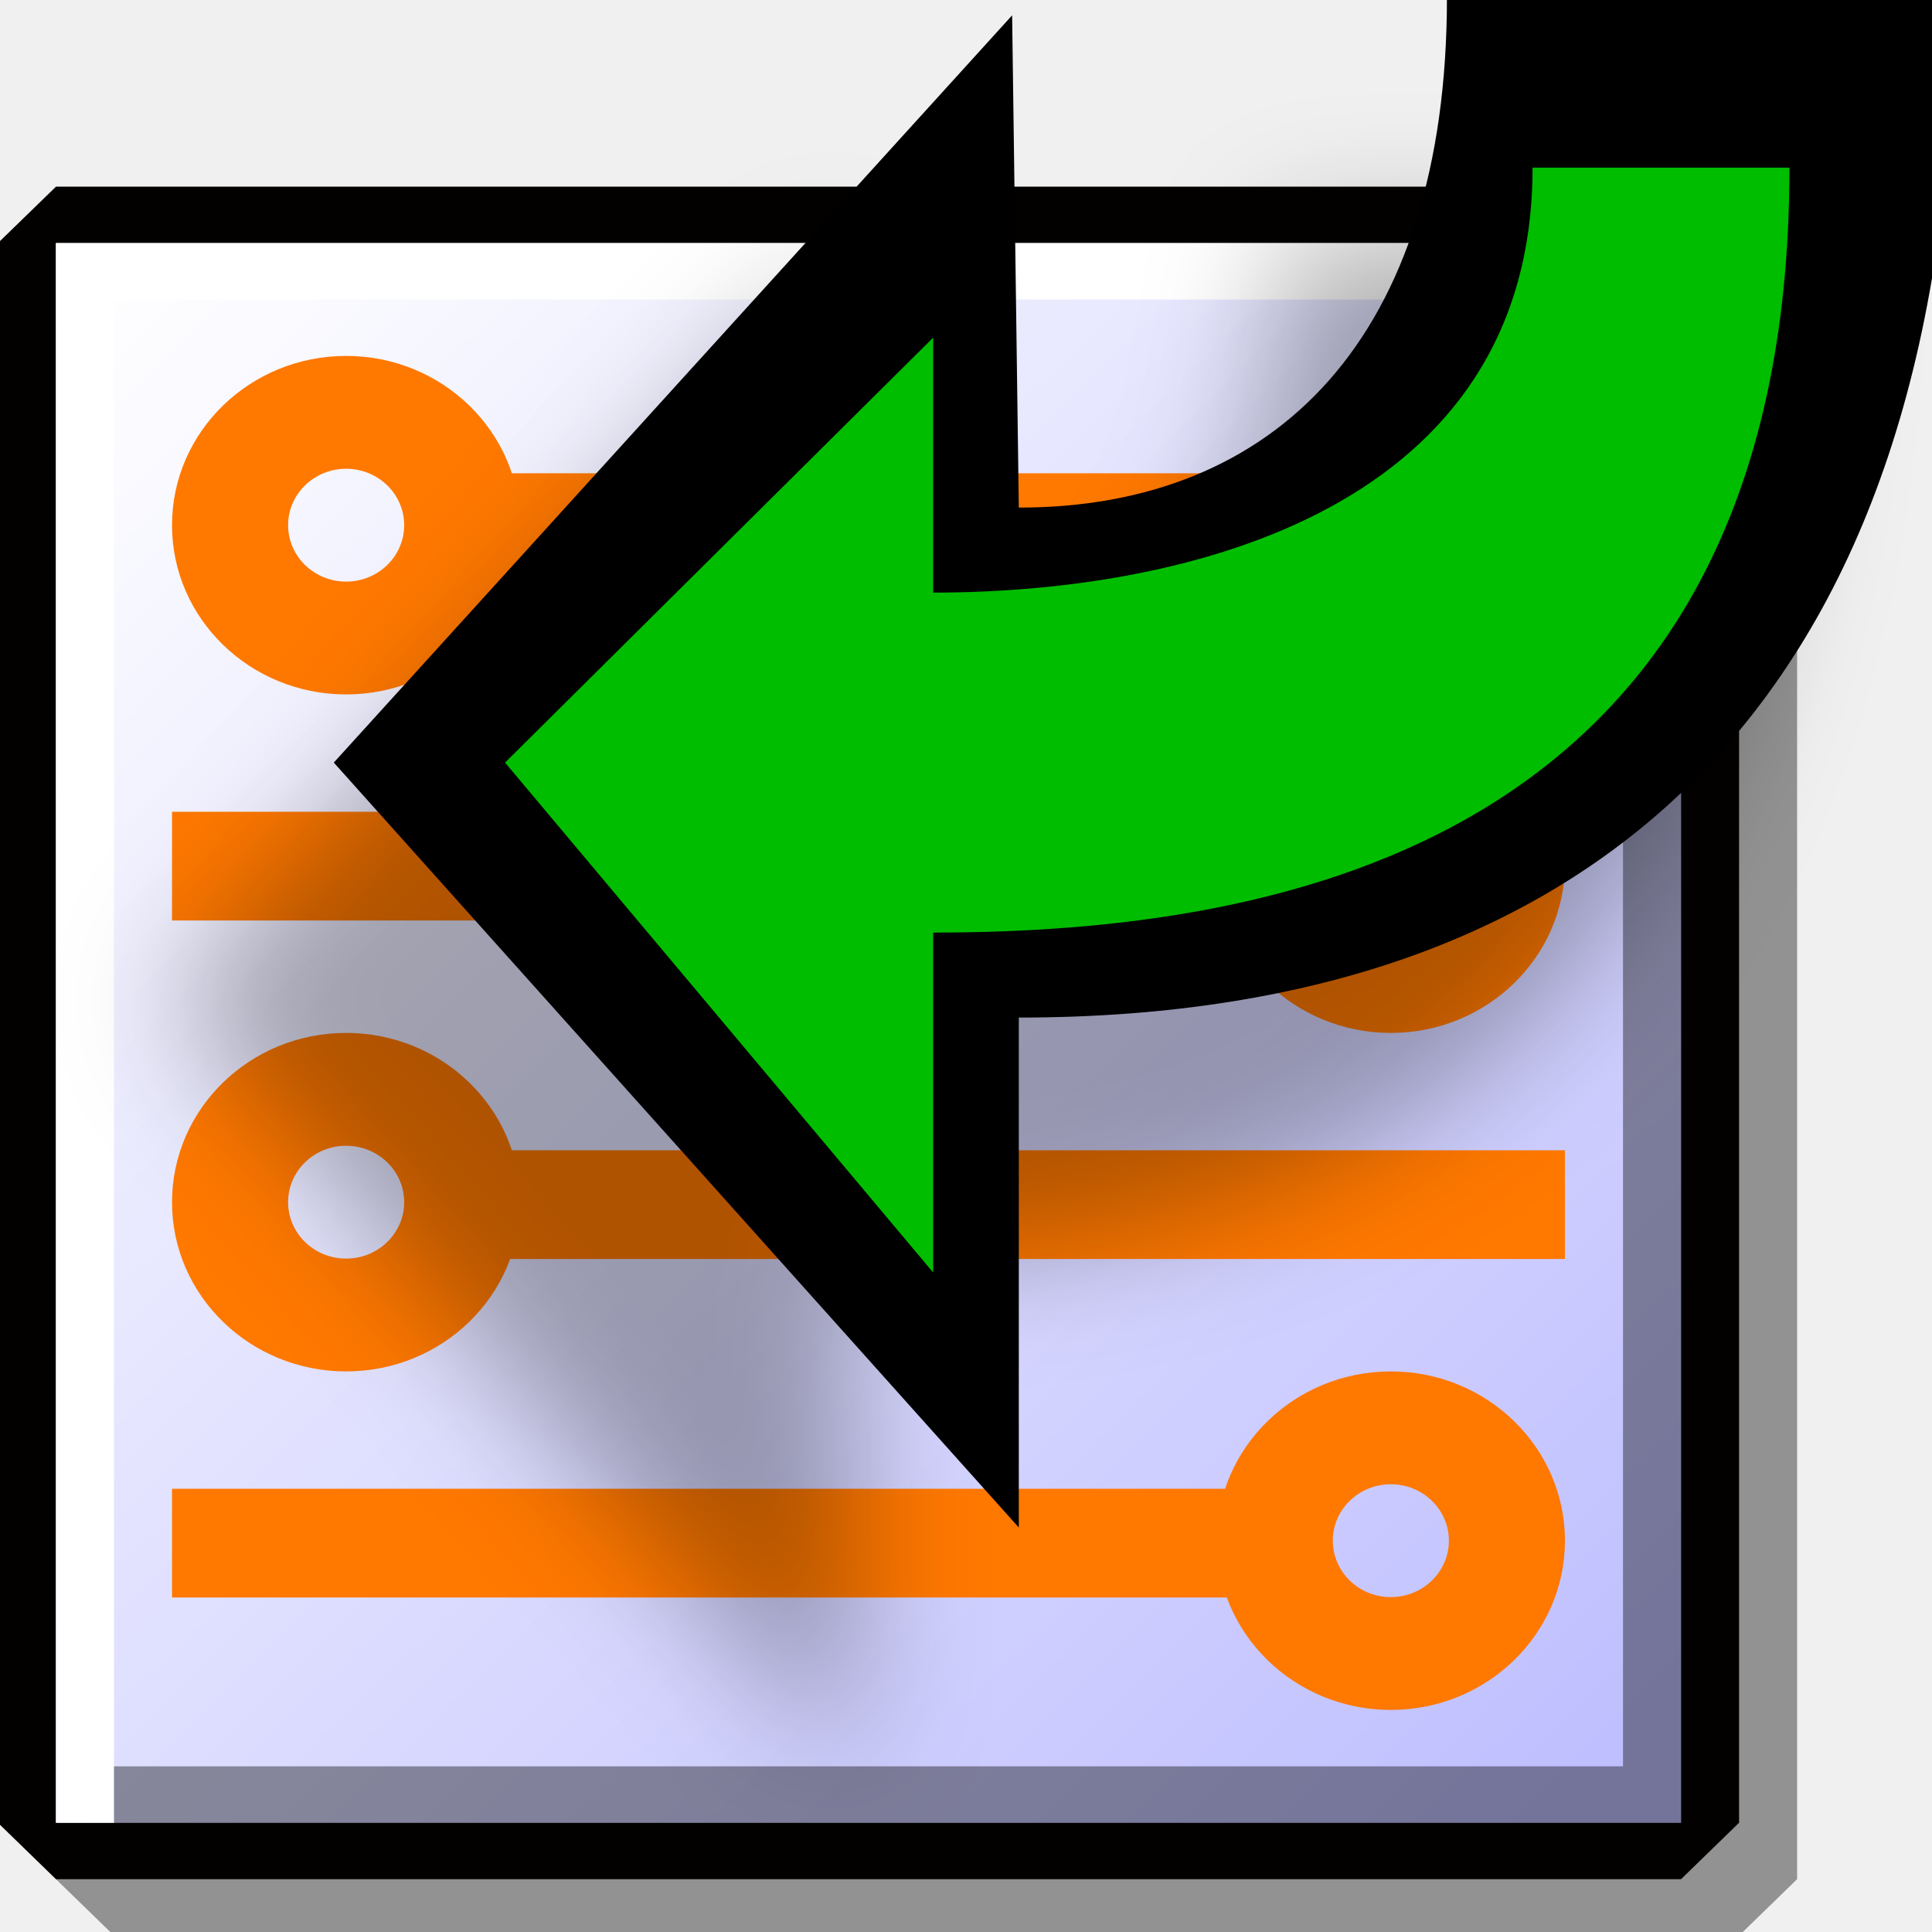
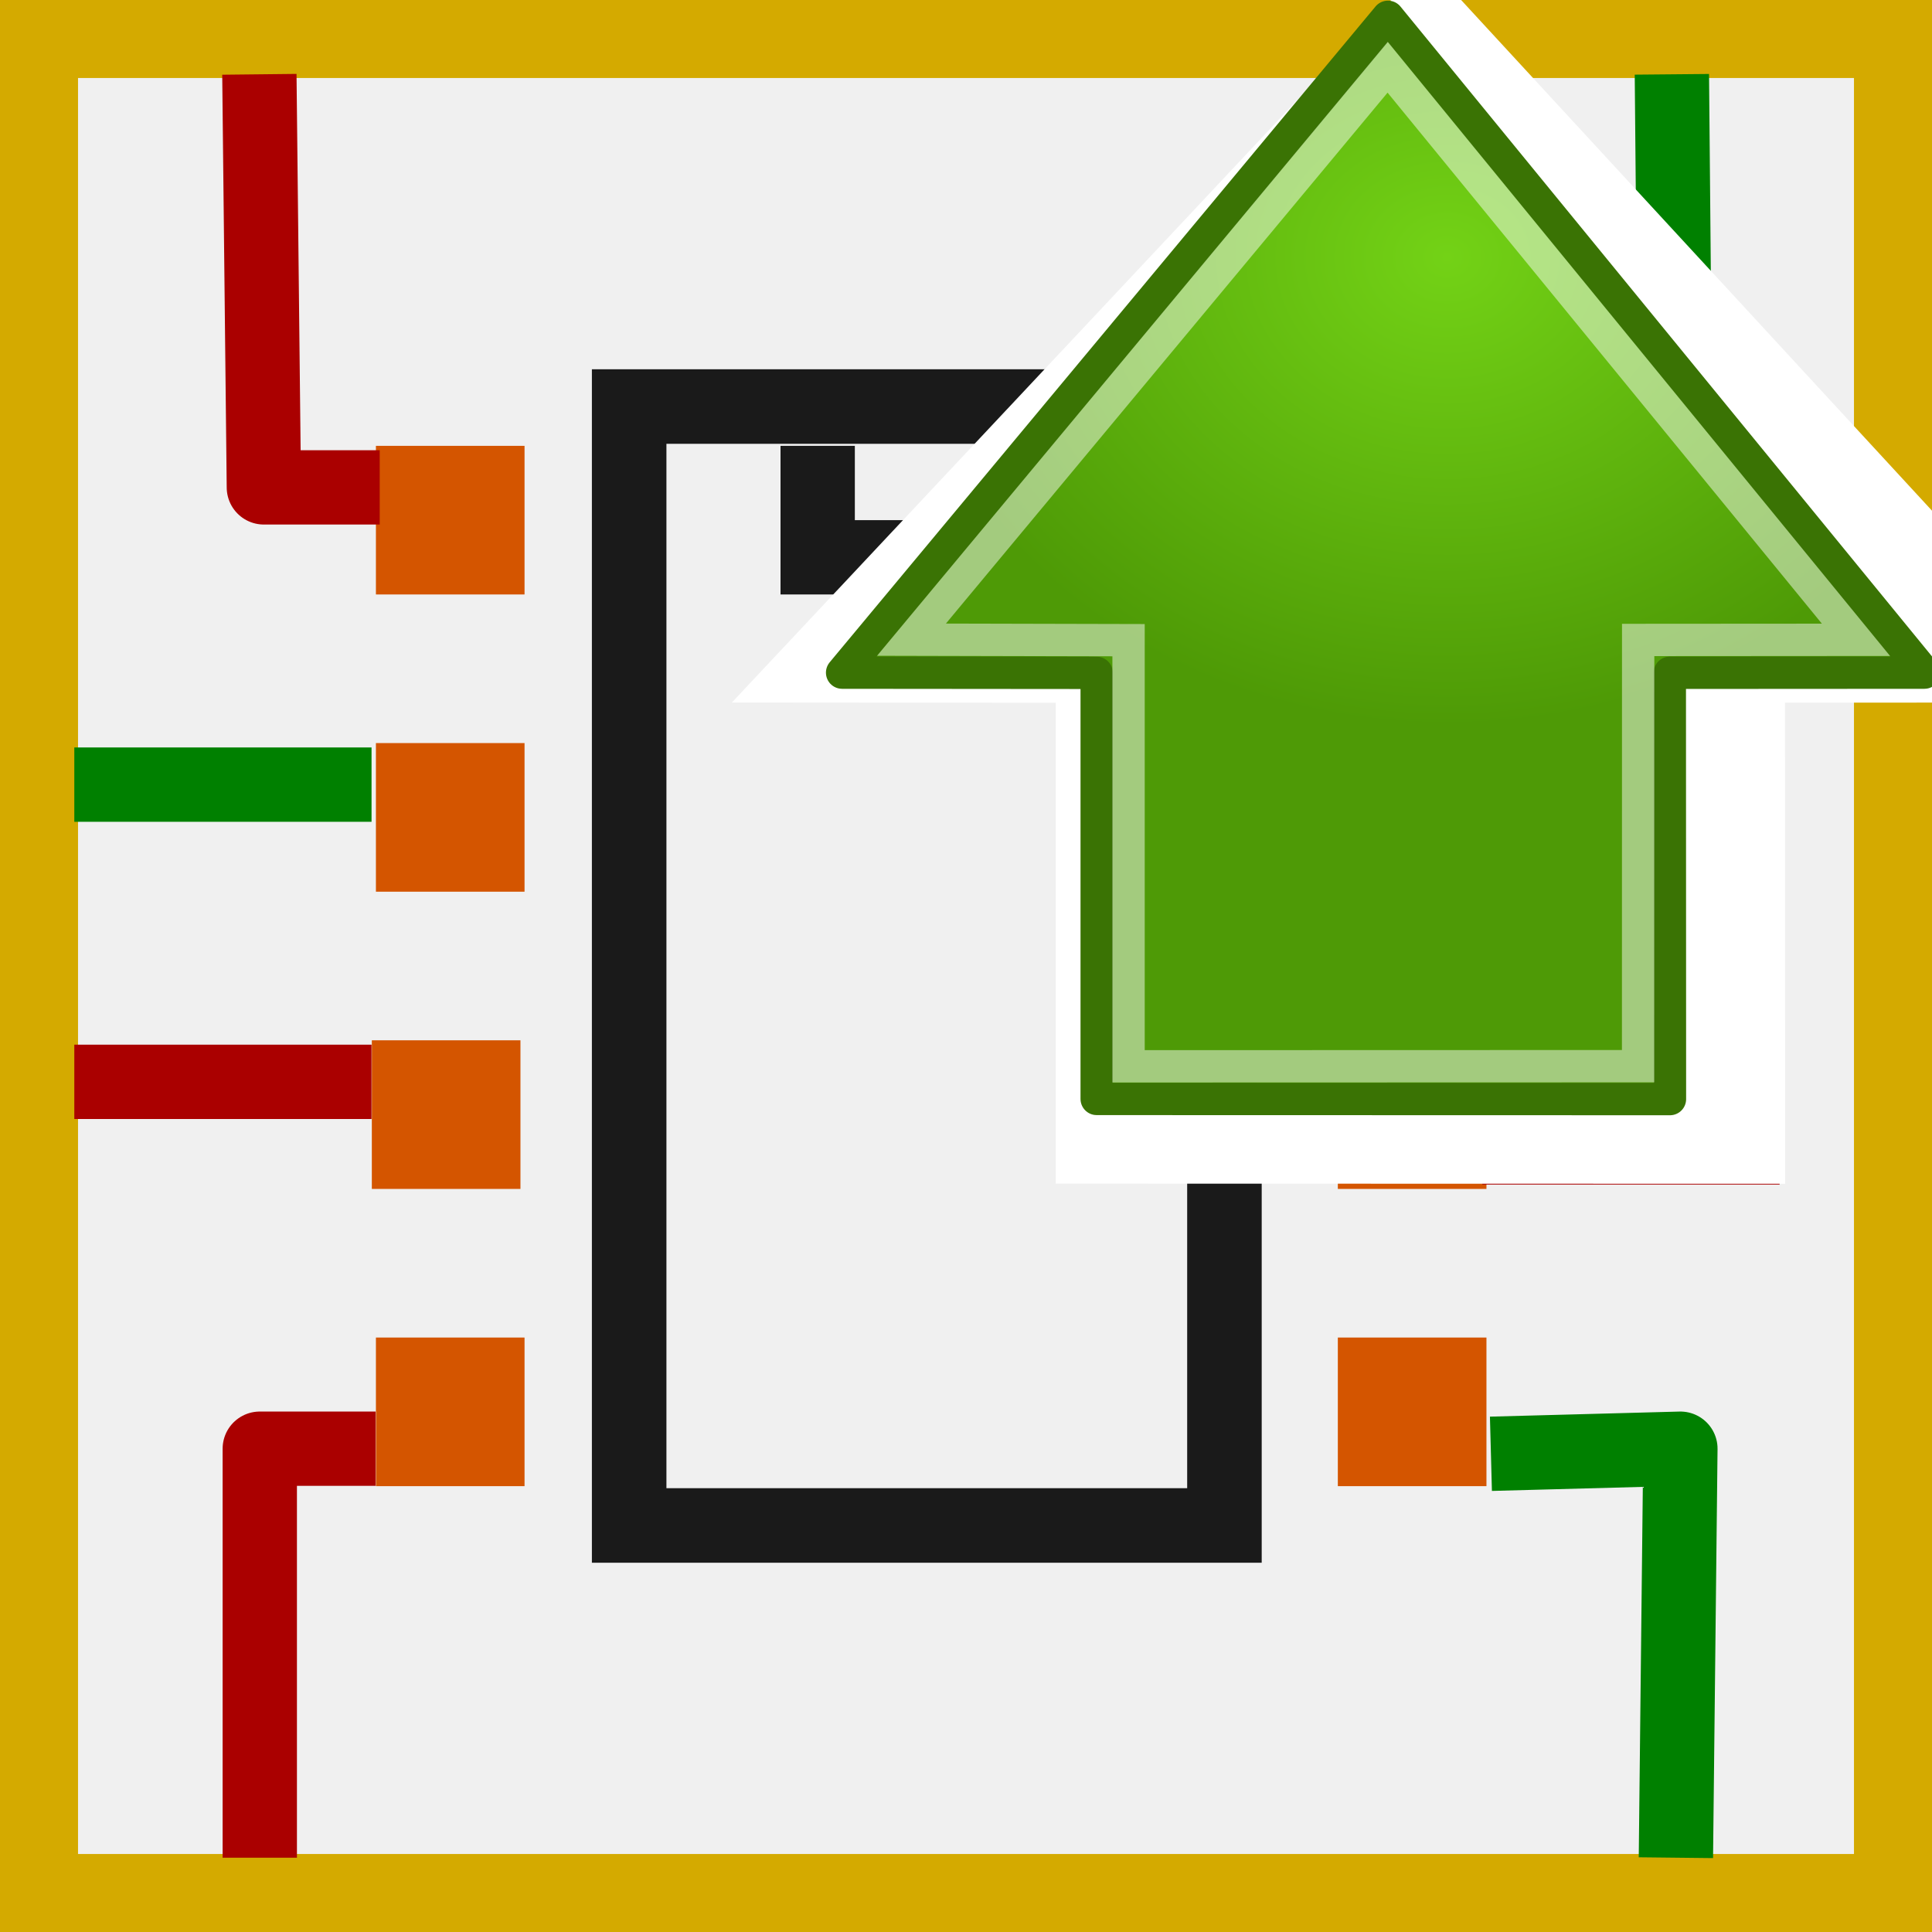
- <svg xmlns="http://www.w3.org/2000/svg" height="48" width="48" version="1.1" id="svg2">
-   <defs id="defs4">
-     <filter id="c" height="1.201" width="1.187" color-interpolation-filters="sRGB" y="-.101" x="-.093">
-       <feGaussianBlur stdDeviation="0.835" id="feGaussianBlur7" />
+ <svg xmlns="http://www.w3.org/2000/svg" xmlns:xlink="http://www.w3.org/1999/xlink" height="26" width="26" version="1.1" id="svg2">
+   <defs id="defs6">
+     <filter id="filter3945" color-interpolation-filters="sRGB">
+       <feGaussianBlur stdDeviation="0.056" id="feGaussianBlur9" />
    </filter>
-     <linearGradient id="d" y2="309.64" gradientUnits="userSpaceOnUse" x2="48.17" gradientTransform="matrix(1.0667,0,0,1.0667,-3.73,-24.546)" y1="334.04" x1="72.828">
-       <stop stop-color="#bfbfff" offset="0" id="stop10" />
-       <stop stop-color="#fff" offset="1" id="stop12" />
-     </linearGradient>
+     <filter id="filter3941" color-interpolation-filters="sRGB">
+       <feGaussianBlur stdDeviation="0.056" id="feGaussianBlur12" />
+     </filter>
+     <radialGradient id="radialGradient3010" gradientUnits="userSpaceOnUse" cy="20.494" cx="35.293" gradientTransform="matrix(0,-0.3720701,-0.4371702,0,26.32077,18.58609)" r="16.956">
+       <stop stop-color="#539bed" offset="0" id="stop15" />
+       <stop stop-color="#0869d4" offset="1" id="stop17" />
+     </radialGradient>
+     <radialGradient id="e" gradientUnits="userSpaceOnUse" cy="20.494" cx="35.293" gradientTransform="matrix(0,-0.84302,1.0202,0,0.60644,42.586)" r="16.956">
+       <stop stop-color="#73d216" offset="0" id="stop12" />
+       <stop stop-color="#4e9a06" offset="1" id="stop14" />
+     </radialGradient>
+     <radialGradient xlink:href="#e" id="radialGradient3102" gradientUnits="userSpaceOnUse" gradientTransform="matrix(0,-0.3720701,-0.4371702,0,47.05796,16.46716)" cx="35.293" cy="20.494" r="16.956" />
+     <radialGradient id="e-3" gradientUnits="userSpaceOnUse" cy="20.494" cx="35.293" gradientTransform="matrix(0,-0.84302,1.0202,0,0.60644,42.586)" r="16.956">
+       <stop stop-color="#73d216" offset="0" id="stop12-1" />
+       <stop stop-color="#4e9a06" offset="1" id="stop14-6" />
+     </radialGradient>
  </defs>
-   <g transform="matrix(1.44196,0,0,1.401659,-66.71381,-421.5926)" id="g14">
-     <path d="m 47.23,306.09 1,-1 h 28 l 1,1 2e-6,28 -1,1 h -28 l -1,-1 -2e-6,-28 z" id="path16" style="fill:#030100;fill-opacity:0.392" />
-     <path d="m 46.23,305.09 1,-1 h 28 l 1,1 2e-6,28 -1,1 h -28 l -1,-1 -2e-6,-28 z" id="path18" style="fill:#030100" />
-     <rect height="28" width="28" y="305.09" x="47.23" id="rect20" style="fill:url(#d)" />
-     <path d="m 47.23,305.09 h 28 v 1 h -27 v 27 h -1 v -28 z" id="path22" style="fill:#ffffff" />
-     <path d="m 75.23,333.09 h -27 v -1 h 26 v -26 h 1 v 27 z" id="path24" style="fill-opacity:0.392" />
-     <g id="g26" style="fill:#ff7800">
-       <path d="m 7,4 c -1.656,2e-7 -3,1.344 -3,3 0,1.656 1.344,3 3,3 1.656,-3e-7 3,-1.344 3,-3 C 10,5.344 8.656,4 7,4 z m 0,2 c 0.552,2e-7 1,0.448 1,1 C 8,7.552 7.552,8 7,8 6.448,8 6,7.552 6,7 6,6.448 6.448,6 7,6 z" transform="translate(45.23,303.09)" id="path28" />
-       <rect y="309.17" width="18.753" x="54.477" height="1.927" id="rect30" />
-     </g>
-     <g transform="matrix(-1,0,0,1,122.46,6)" id="g32" style="fill:#ff7800">
-       <path d="m 7,4 c -1.656,2e-7 -3,1.344 -3,3 0,1.656 1.344,3 3,3 1.656,-3e-7 3,-1.344 3,-3 C 10,5.344 8.656,4 7,4 z m 0,2 c 0.552,2e-7 1,0.448 1,1 C 8,7.552 7.552,8 7,8 6.448,8 6,7.552 6,7 6,6.448 6.448,6 7,6 z" transform="translate(45.23,303.09)" id="path34" />
-       <rect y="309.17" width="18.753" x="54.477" height="1.927" id="rect36" />
-     </g>
-     <g transform="translate(0,12)" id="g38" style="fill:#ff7800">
-       <path d="m 7,4 c -1.656,2e-7 -3,1.344 -3,3 0,1.656 1.344,3 3,3 1.656,-3e-7 3,-1.344 3,-3 C 10,5.344 8.656,4 7,4 z m 0,2 c 0.552,2e-7 1,0.448 1,1 C 8,7.552 7.552,8 7,8 6.448,8 6,7.552 6,7 6,6.448 6.448,6 7,6 z" transform="translate(45.23,303.09)" id="path40" />
-       <rect y="309.17" width="18.753" x="54.477" height="1.927" id="rect42" />
-     </g>
-     <g transform="matrix(-1,0,0,1,122.46,18)" id="g44" style="fill:#ff7800">
-       <path d="m 7,4 c -1.656,2e-7 -3,1.344 -3,3 0,1.656 1.344,3 3,3 1.656,-3e-7 3,-1.344 3,-3 C 10,5.344 8.656,4 7,4 z m 0,2 c 0.552,2e-7 1,0.448 1,1 C 8,7.552 7.552,8 7,8 6.448,8 6,7.552 6,7 6,6.448 6.448,6 7,6 z" transform="translate(45.23,303.09)" id="path46" />
-       <rect y="309.17" width="18.753" x="54.477" height="1.927" id="rect48" />
-     </g>
+   <g transform="matrix(1.638254,0,0,1.557226,1.257221,0.3631415)" id="g19">
+     <rect fill-opacity="0" height="16" width="16" y="0" x="0" id="rect21" />
  </g>
-   <g transform="matrix(1.877127,0,0,1.909249,-324.6235,-120.6266)" id="g50" style="fill-rule:evenodd">
-     <path d="m 184.24,72.874 -0.089,-6.406 -8.978,9.724 9.066,9.954 V 79.51 c 7.933,0 12.378,-4.424 12.378,-13.272 h -6.711 c 0,4.424 -2.267,6.636 -5.666,6.636 z" id="path52" style="opacity:0.312;filter:url(#c)" />
-     <g transform="matrix(-2.2666,0,0,2.212,213.62,88.457)" id="g54">
-       <path d="m 12,-8.441 0.039,-2.896 3.961,4.396 -4,4.5 v -3 c -3.5,0 -5.461,-2 -5.461,-6 h 2.961 c 0,2 1,3 2.5,3 z" id="path56" />
-       <path d="m 12.5,-7.941 v -1.5 l 2.5,2.5 -2.5,3 v -2 c -2,0 -5,-0.5 -5,-4.5 H 9 c 0,2 2,2.5 3.5,2.5 z" id="path58" style="fill:#00bd00" />
-     </g>
+   <path d="m 8.467,5.471 0,15.058 8.011,0 0,-15.058 z" id="path23" style="fill:none;stroke:#1a1a1a;stroke-width:1.003px;stroke-linecap:butt;stroke-linejoin:miter" />
+   <path d="m 11.004,6 0,1.5 3,0 0,-1.5" id="path25" style="fill:none;stroke:#1a1a1a;stroke-width:1px;stroke-linecap:butt;stroke-linejoin:miter" />
+   <rect rx="0" ry="0" height="2" width="2" y="6" x="18.004" id="rect27" style="fill:#d45500" />
+   <rect rx="0" ry="0" height="2" width="2" y="10" x="18.004" id="rect29" style="fill:#d45500" />
+   <rect rx="0" ry="0" height="2" width="2" y="14" x="18.004" id="rect31" style="fill:#d45500" />
+   <rect rx="0" ry="0" height="2" width="2" y="18" x="18.004" id="rect33" style="fill:#d45500" />
+   <rect rx="0" ry="0" height="2" width="2" y="6" x="5.059" id="rect35" style="fill:#d45500" />
+   <rect rx="0" ry="0" height="2" width="2" y="10" x="5.059" id="rect37" style="fill:#d45500" />
+   <rect rx="0" ry="0" height="2" width="2" y="14" x="5.004" id="rect39" style="fill:#d45500" />
+   <rect rx="0" ry="0" height="2" width="2" y="18" x="5.059" id="rect41" style="fill:#d45500" />
+   <rect stroke-linejoin="miter" stroke-dasharray="none" stroke-dashoffset="0" rx="0" ry="0" height="25" width="25" stroke="#d4aa00" stroke-linecap="round" stroke-miterlimit="4" y="0.5" x="0.5" stroke-width="1.1" fill="none" id="rect43" />
+   <path d="m 4.61,6.559 -1.059,0 L 3.496,1.5" id="path45" style="fill:none;stroke:#aa0000;stroke-width:1px;stroke-linecap:square;stroke-linejoin:round" />
+   <path d="m 4.5,14.559 -3,0" id="path47" style="fill:none;stroke:#aa0000;stroke-width:1px;stroke-linecap:square;stroke-linejoin:round" />
+   <path d="m 4.555,19.496 -1.059,0 0,5.004" id="path49" style="fill:none;stroke:#aa0000;stroke-width:1px;stroke-linecap:square;stroke-linejoin:round" />
+   <path d="m 4.5,10.559 -3,0" id="path51" style="fill:none;stroke:#008000;stroke-width:1px;stroke-linecap:square;stroke-linejoin:round" />
+   <path d="M 20.453,7.496 22.559,7.551 22.504,1.5" id="path53" style="fill:none;stroke:#008000;stroke-width:1px;stroke-linecap:square;stroke-linejoin:round" />
+   <path d="m 20.449,15.441 3,0" id="path55" style="fill:none;stroke:#aa0000;stroke-width:1px;stroke-linecap:square;stroke-linejoin:round" />
+   <path d="M 20.564,19.551 22.614,19.496 22.559,24.5" id="path57" style="fill:none;stroke:#008000;stroke-width:1px;stroke-linecap:square;stroke-linejoin:round" />
+   <path d="m 20.453,11.551 3,0" id="path59" style="fill:none;stroke:#aa0000;stroke-width:1px;stroke-linecap:square;stroke-linejoin:round" />
+   <g id="g3098-7" transform="matrix(1.2723,0,0,1.128587,-28.26259,-0.6186411)" style="fill:#ffffff;stroke:none">
+     <path id="path25-8-0" stroke-miterlimit="10" d="m 41.096,14.664 -7.715,-0.002 V 8.928 l -3.426,-0.003 7.346,-8.826 7.219,8.826 -3.426,0.002 0.002,5.737 z" style="color:#000000;fill:#ffffff;fill-rule:evenodd;stroke:none" />
+     <path id="path29-0" stroke-miterlimit="10" d="m 40.667,14.221 -6.857,0.002 V 8.488 l -2.921,-0.007 6.408,-7.703 6.302,7.705 -2.931,0.002 -0.001,5.735 z" style="opacity:0.481;color:#000000;fill:#ffffff;stroke:none" />
+   </g>
+   <g id="g3098" transform="translate(-18.62236,0.1270924)">
+     <path id="path25-8" stroke-miterlimit="10" d="m 41.096,14.664 -7.715,-0.002 V 8.928 l -3.426,-0.003 7.346,-8.826 7.219,8.826 -3.426,0.002 0.002,5.737 z" style="color:#000000;fill:url(#radialGradient3102);fill-rule:evenodd;stroke:#3a7304;stroke-width:0.435;stroke-linecap:round;stroke-linejoin:round;stroke-miterlimit:10" />
+     <path id="path29" stroke-miterlimit="10" d="m 40.667,14.221 -6.857,0.002 V 8.488 l -2.921,-0.007 6.408,-7.703 6.302,7.705 -2.931,0.002 -0.001,5.735 z" style="opacity:0.481;color:#000000;fill:none;stroke:#ffffff;stroke-width:0.435;stroke-miterlimit:10" />
  </g>
</svg>
